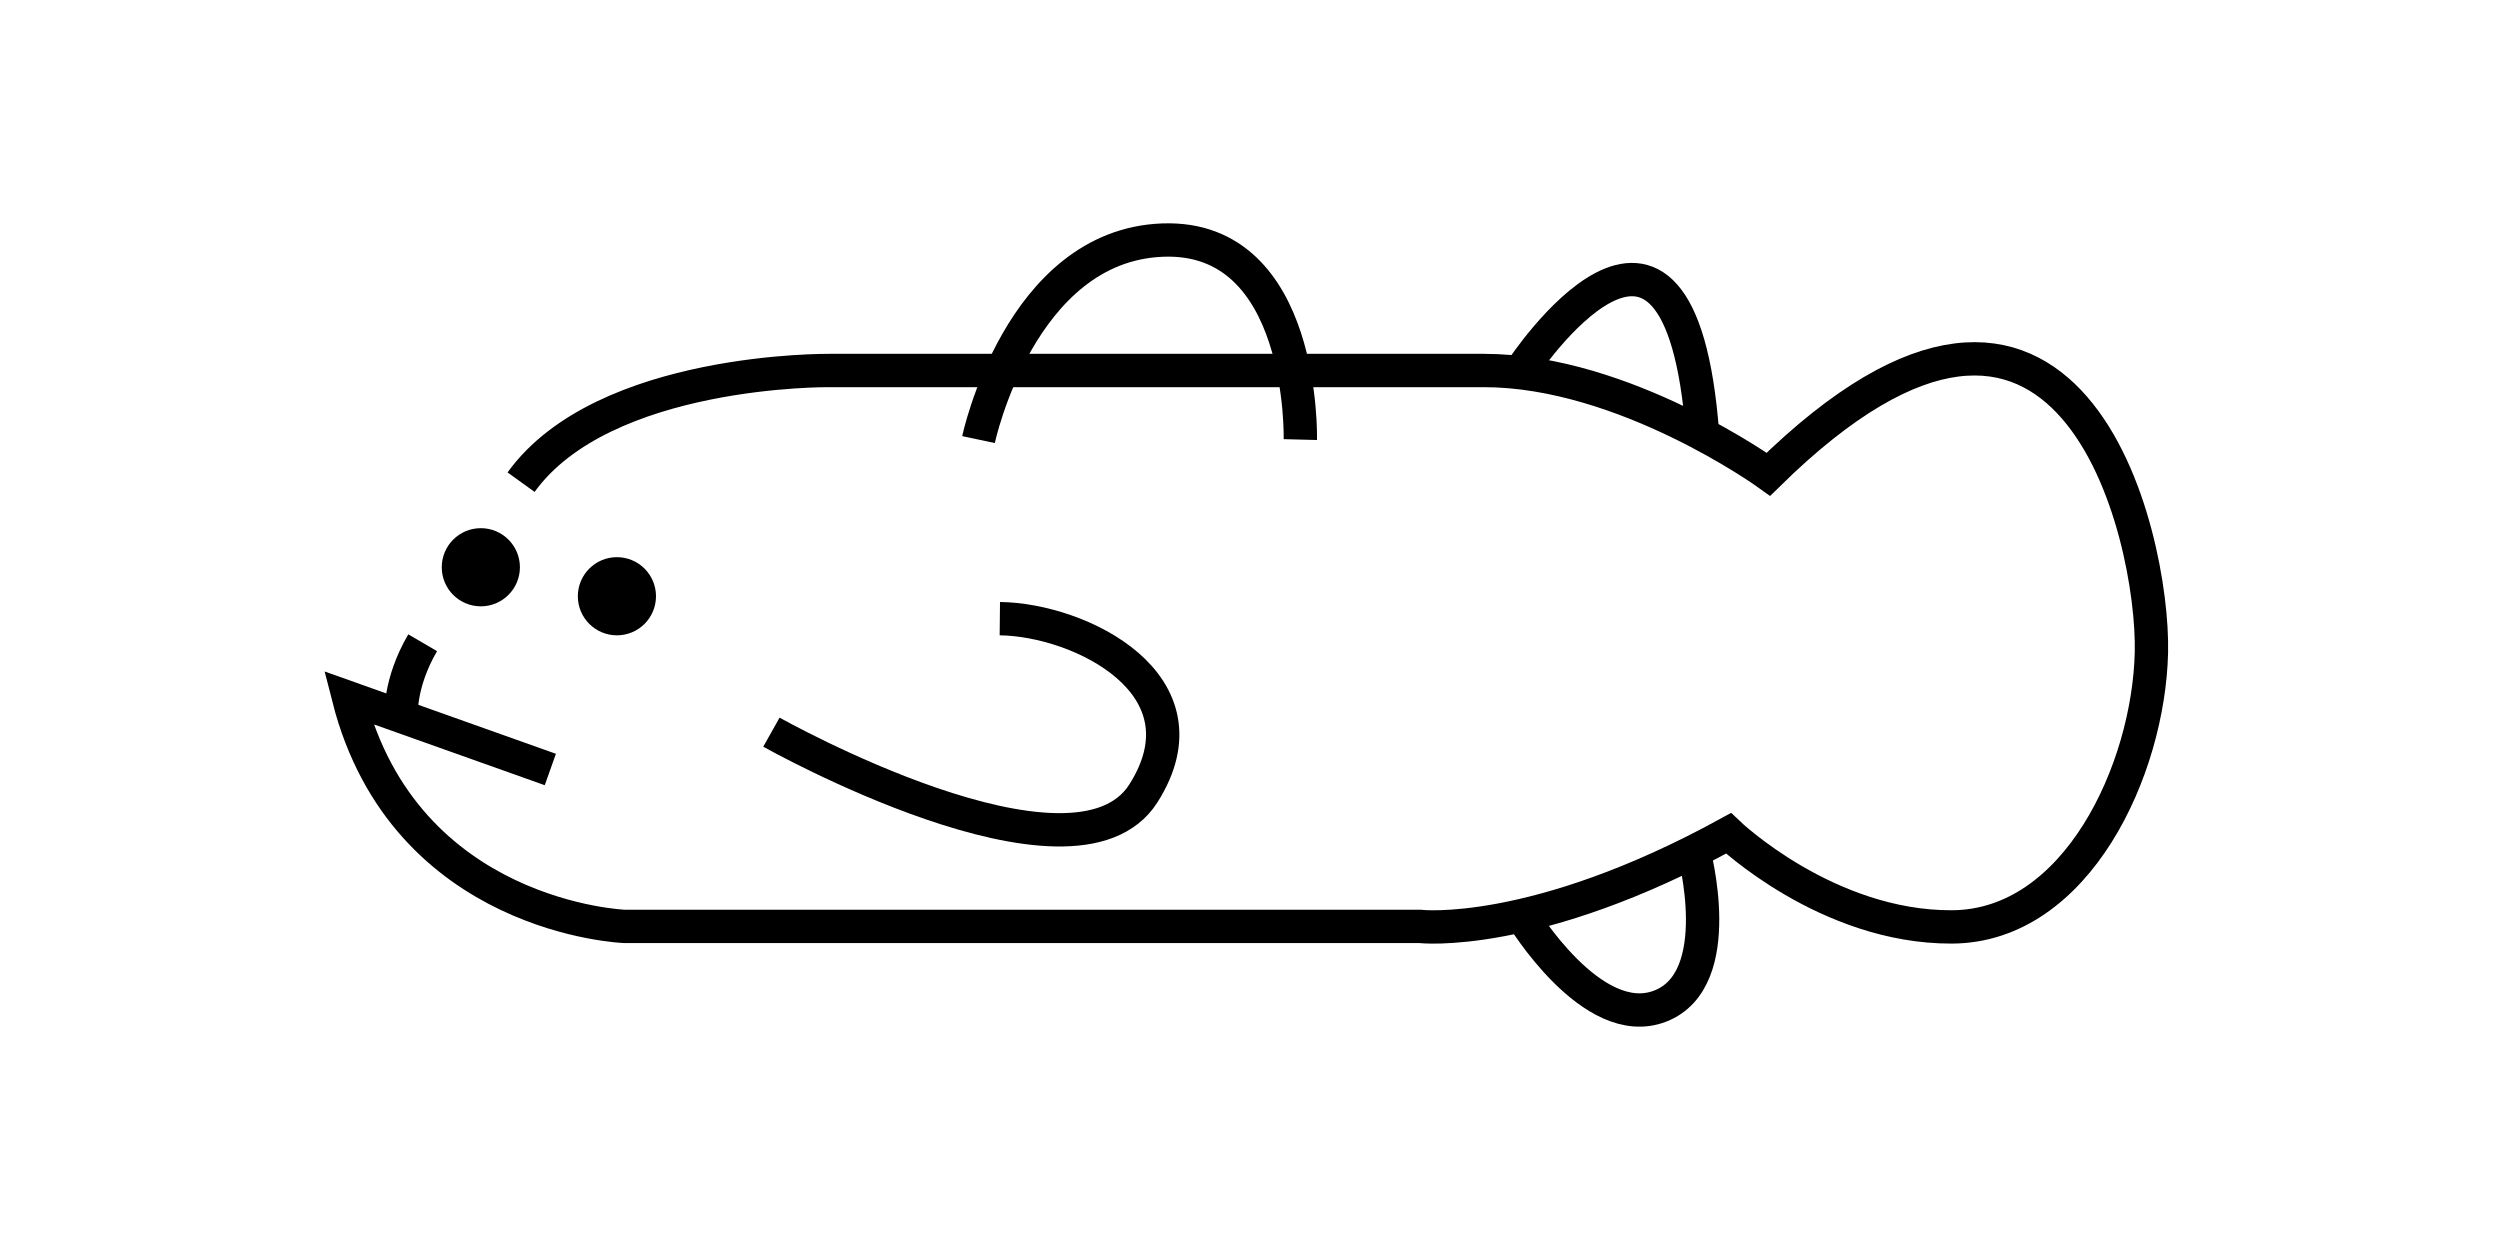
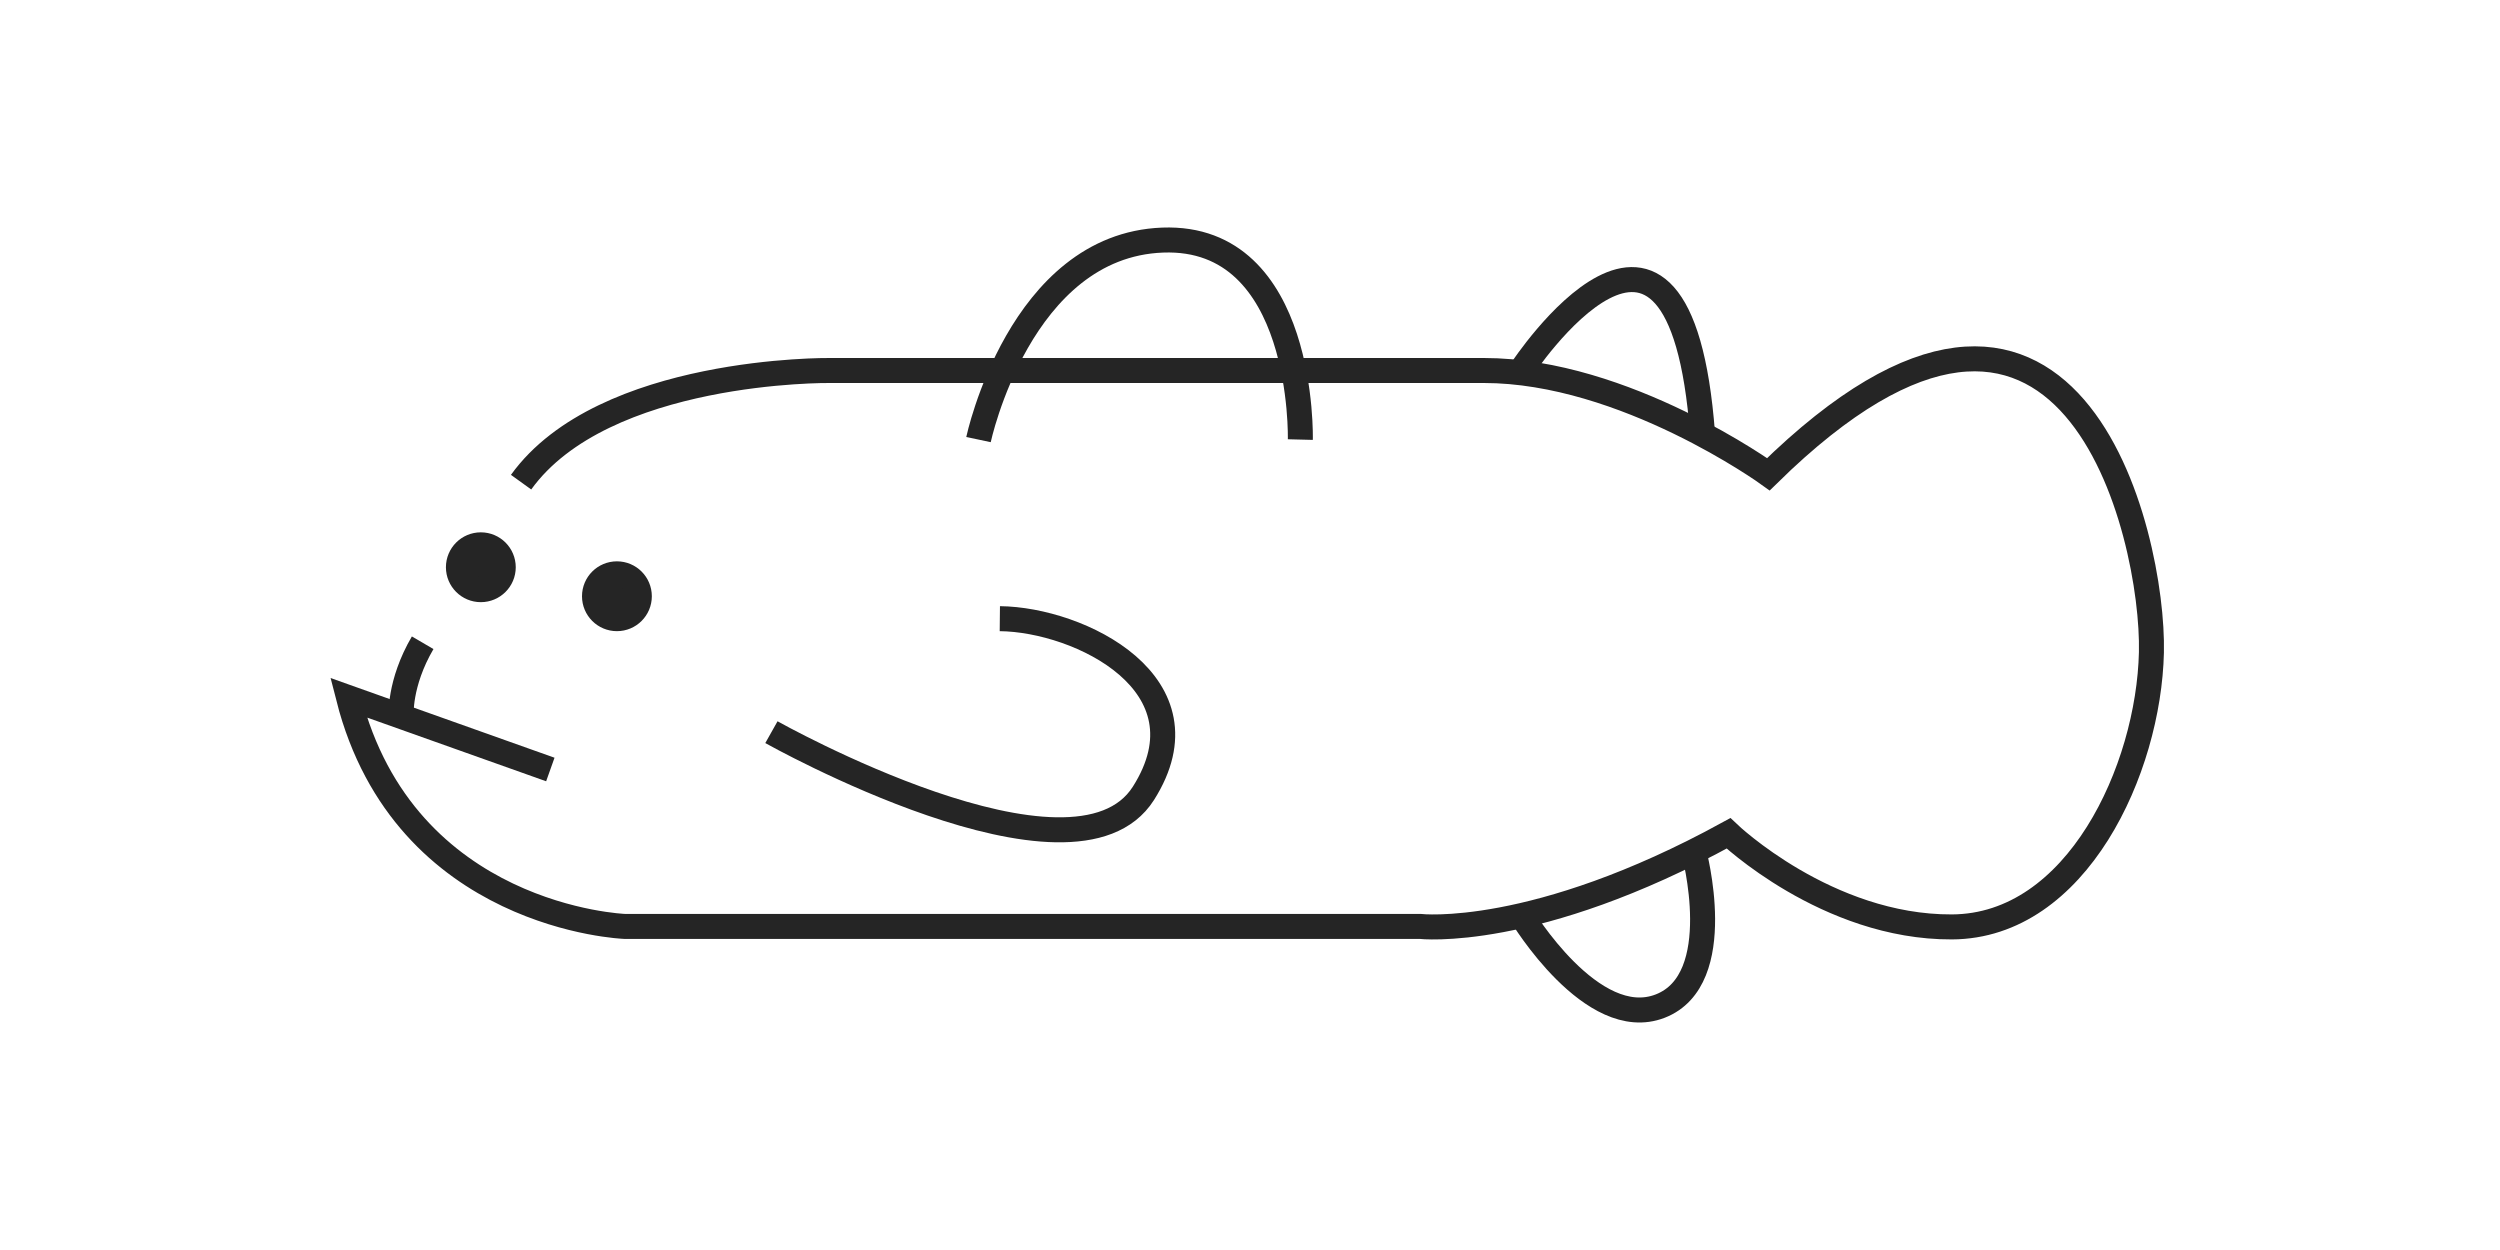
<svg xmlns="http://www.w3.org/2000/svg" id="Layer_1" viewBox="0 0 300 150">
  <defs>
-     <style>.cls-1{fill:none;}.cls-1,.cls-2{stroke:#000;stroke-miterlimit:10;stroke-width:4px;}</style>
+     <style>.cls-1{fill:#252525;}.cls-1,.cls-2,.cls-3{stroke:#252525;stroke-miterlimit:10;stroke-width:3px;}.cls-2{fill:none;}</style>
  </defs>
-   <circle class="cls-2" cx="74.03" cy="71.55" r="2.69" />
-   <circle class="cls-2" cx="57.7" cy="68.07" r="2.69" />
-   <path class="cls-1" d="m62.53,57.86c9.89-13.72,37.02-13.4,37.02-13.4h78.51c16.91,0,34.15,12.45,34.15,12.45,36.38-35.74,46.28,7.34,45.96,21.38s-8.94,32.87-23.94,32.94-26.81-11.23-26.81-11.23c-23.3,12.77-37.02,11.17-37.02,11.17h-95.43s-26.41-.96-33.15-27.45l24.22,8.62" />
-   <path class="cls-2" d="m48.14,85.95s-.29-3.91,2.58-8.82" />
-   <path class="cls-1" d="m92.57,87.86s36.34,20.43,44.64,7.34c8.3-13.09-7.66-20.86-17.23-20.96" />
-   <path class="cls-1" d="m117.42,52.75s4.95-23.3,22.1-23.94c17.15-.64,16.52,23.94,16.52,23.94" />
-   <path class="cls-1" d="m182.59,44.37s18.96-28.89,21.72,7.74" />
-   <path class="cls-1" d="m182.59,109.85s8.46,14.07,16.64,10.88c8.19-3.19,4.02-18.56,4.02-18.56" />
+   <circle class="cls-1" cx="74.03" cy="71.55" r="2.69" />
+   <circle class="cls-1" cx="57.7" cy="68.07" r="2.69" />
+   <path class="cls-2" d="m62.53,57.86c9.89-13.72,37.02-13.4,37.02-13.4h78.51c16.91,0,34.15,12.45,34.15,12.45,36.38-35.74,46.28,7.34,45.96,21.38s-8.94,32.87-23.94,32.94-26.81-11.23-26.81-11.23c-23.3,12.77-37.02,11.17-37.02,11.17h-95.43s-26.41-.96-33.15-27.45l24.22,8.62" />
+   <path class="cls-3" d="m48.14,85.95s-.29-3.91,2.58-8.82" />
+   <path class="cls-2" d="m92.57,87.86s36.34,20.43,44.64,7.34c8.3-13.09-7.66-20.86-17.23-20.96" />
+   <path class="cls-2" d="m117.42,52.75s4.95-23.3,22.1-23.94c17.15-.64,16.52,23.94,16.52,23.94" />
+   <path class="cls-2" d="m182.59,44.37s18.96-28.89,21.72,7.74" />
+   <path class="cls-2" d="m182.59,109.85s8.46,14.07,16.64,10.88c8.19-3.19,4.02-18.56,4.02-18.56" />
</svg>
